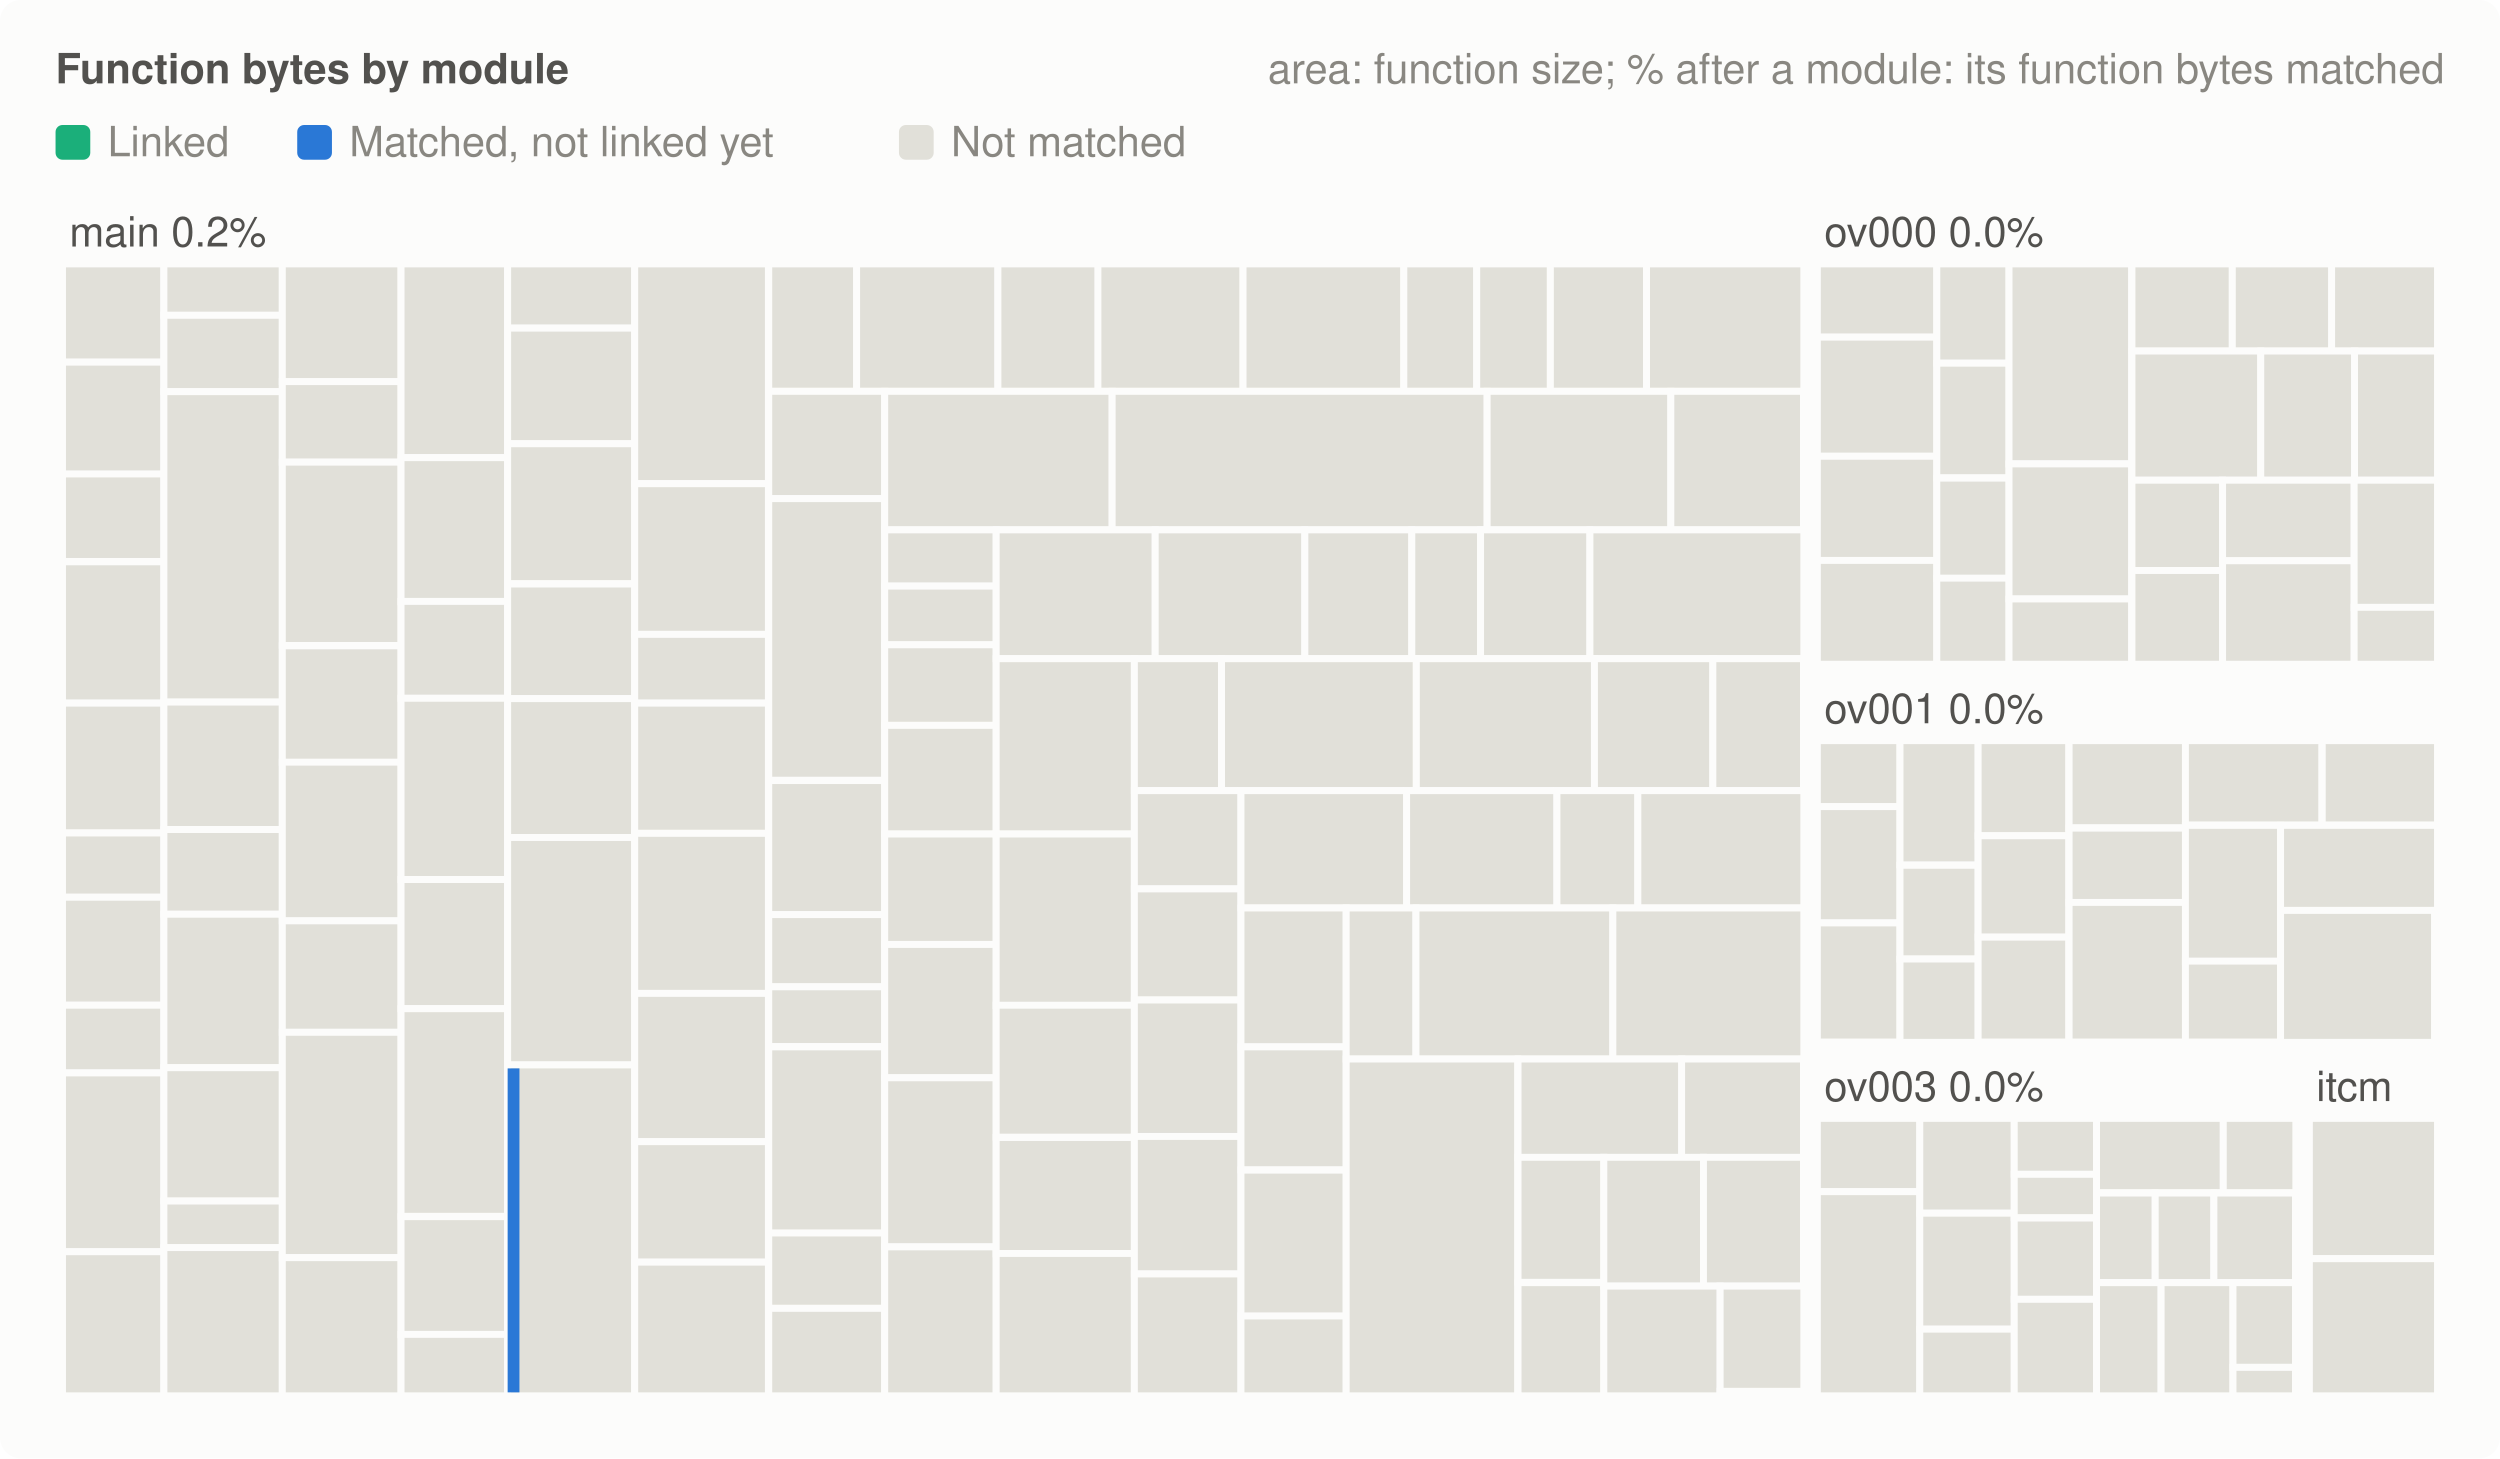
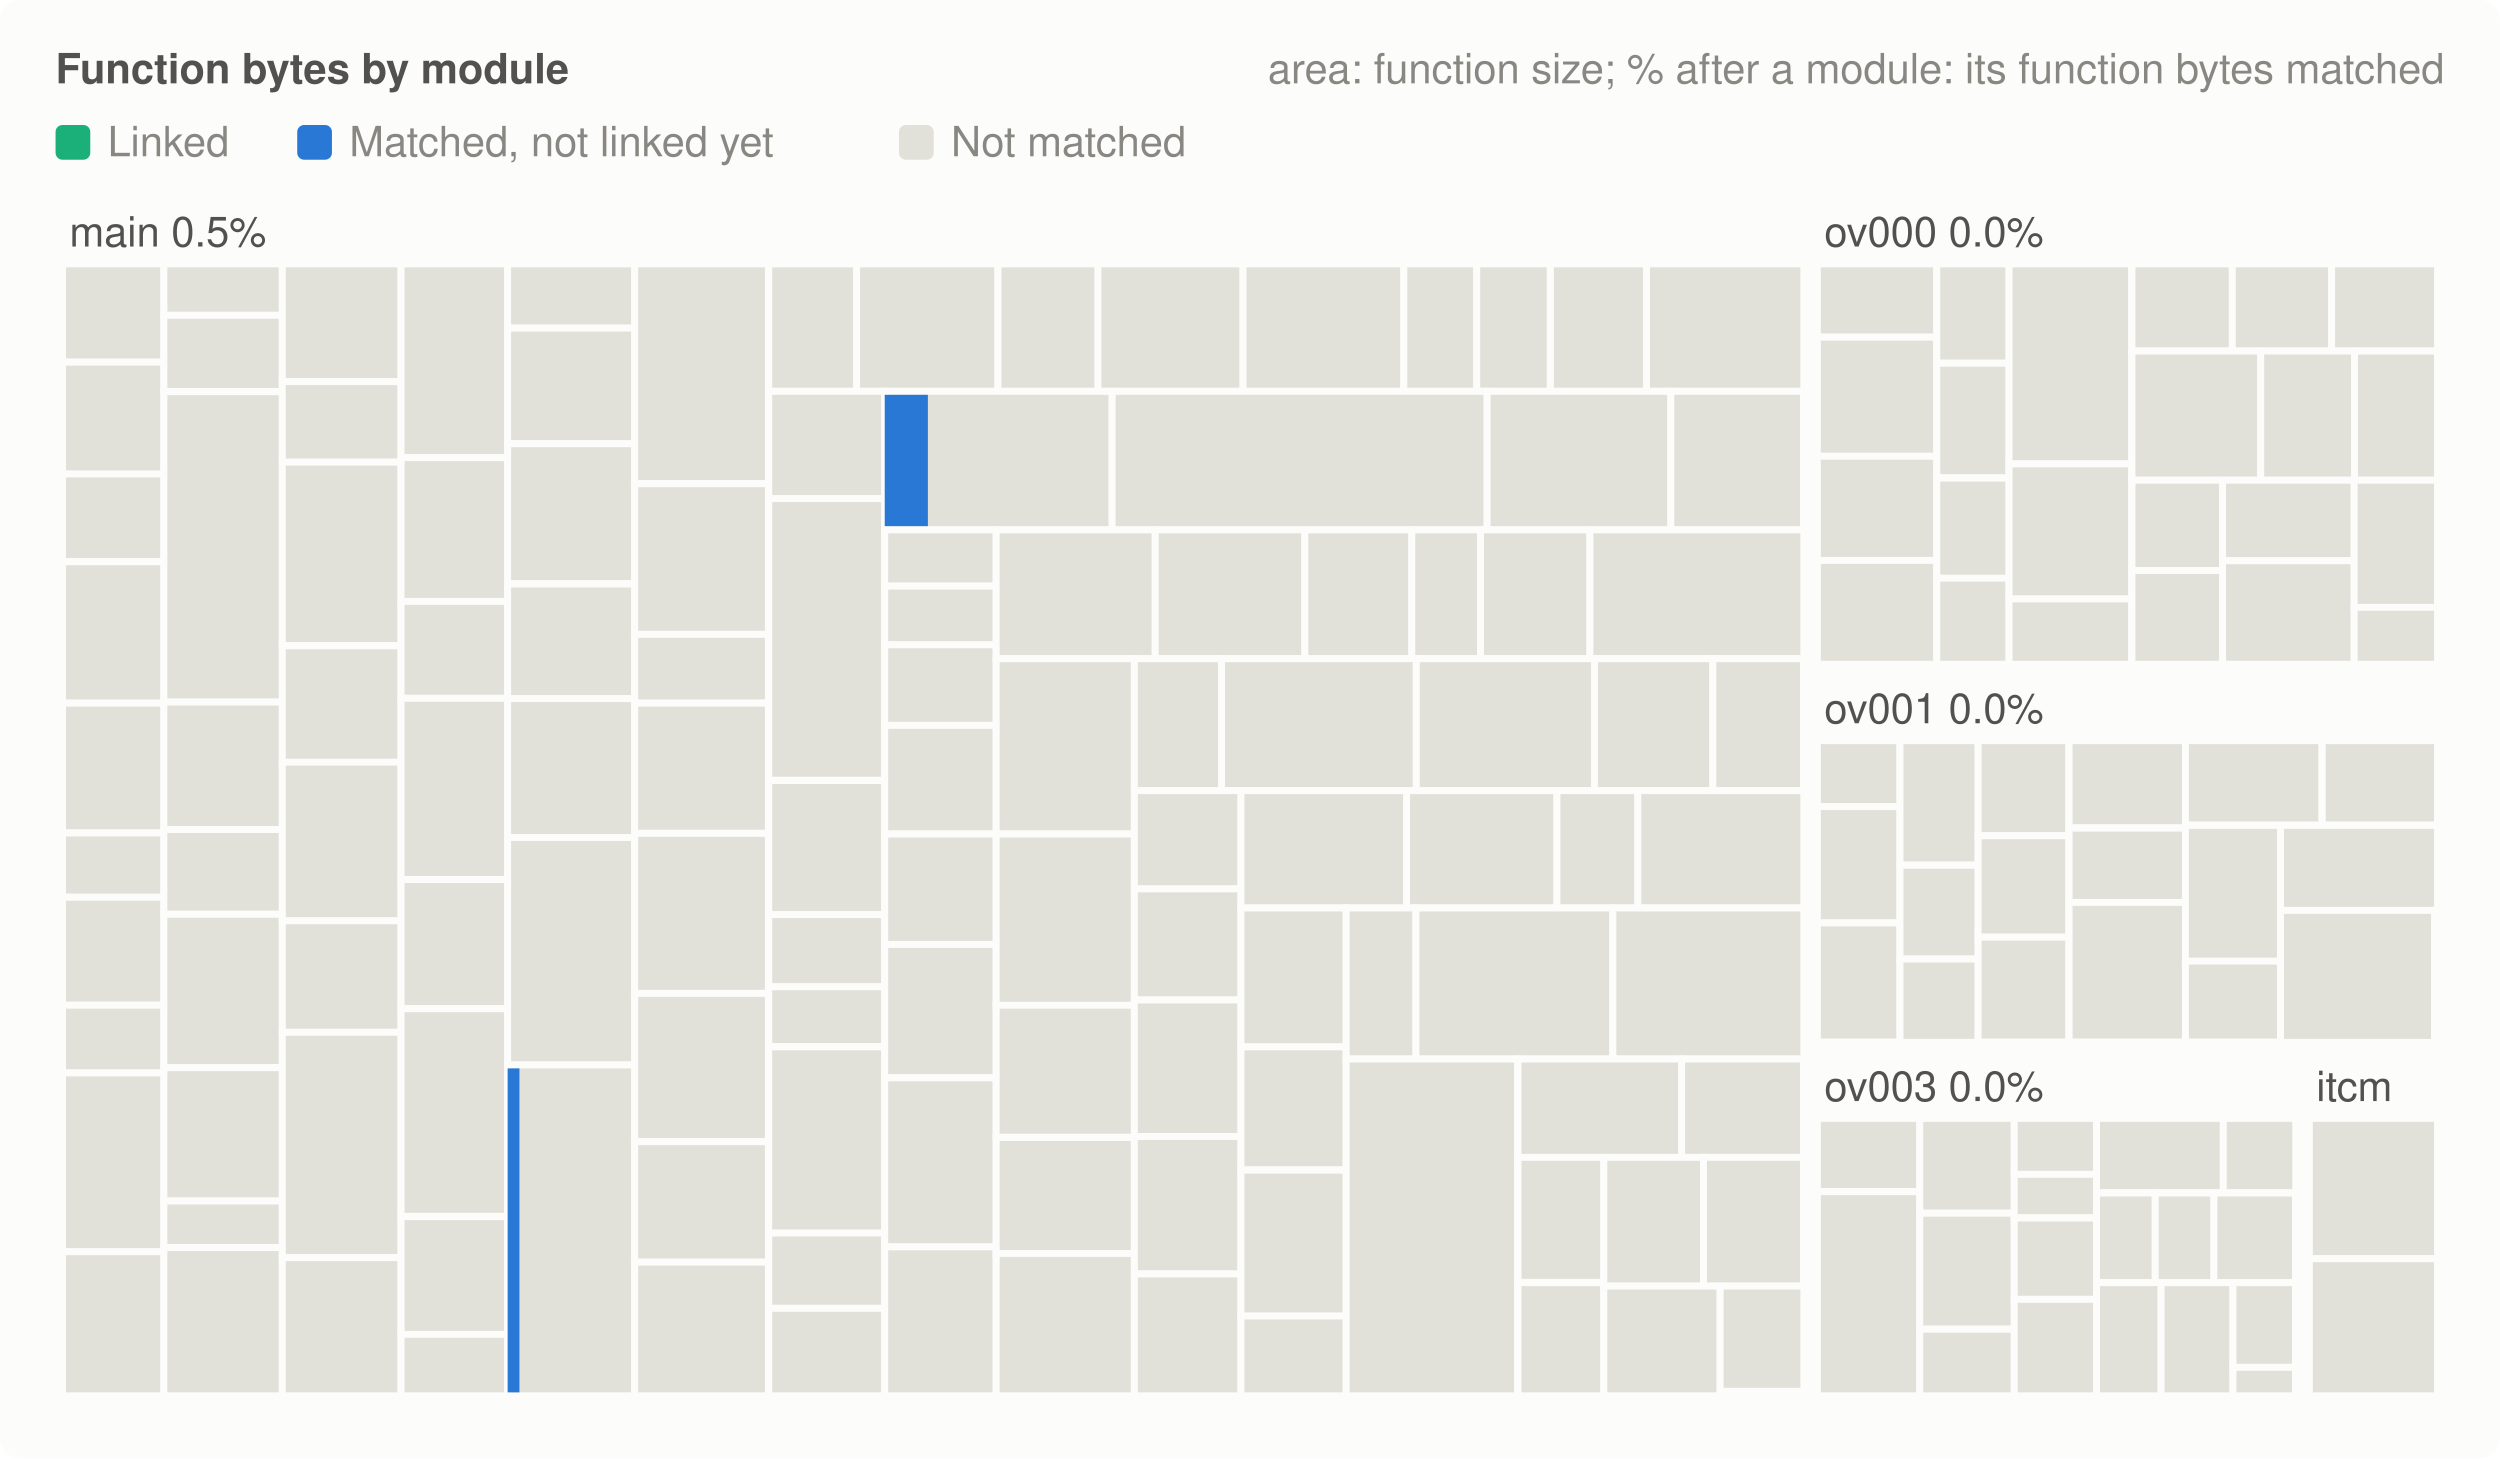
<svg xmlns="http://www.w3.org/2000/svg" viewBox="0 0 720 420" width="720" height="420" role="img" aria-label="Matched and linked code by module">
  <style>.bg{fill:#fcfcfb}.lbl{fill:#52514e}.muted{fill:#898781}.todo{fill:#e1e0d9}.gap{stroke:#fcfcfb}.matched{fill:#2a78d6}.linked{fill:#1baf7a}@media (prefers-color-scheme: dark){.bg{fill:#1a1a19}.lbl{fill:#c3c2b7}.muted{fill:#898781}.todo{fill:#2c2c2a}.gap{stroke:#1a1a19}.matched{fill:#3987e5}.linked{fill:#199e70}}text{font:12px -apple-system,BlinkMacSystemFont,'Segoe UI',Helvetica,Arial,sans-serif}.head{font-weight:600}</style>
  <rect class="bg" width="720" height="420" rx="6" />
  <text class="lbl head" x="16" y="24">Function bytes by module</text>
  <text class="muted" x="704" y="24" text-anchor="end">area: function size; % after a module: its function bytes matched</text>
  <rect class="linked" x="16" y="36" width="10" height="10" rx="2" />
  <text class="muted" x="31" y="45">Linked</text>
  <rect class="matched" x="85.6" y="36" width="10" height="10" rx="2" />
  <text class="muted" x="100.6" y="45">Matched, not linked yet</text>
  <rect class="todo" x="258.9" y="36" width="10" height="10" rx="2" />
  <text class="muted" x="273.9" y="45">Not matched</text>
  <rect class="todo gap" x="18.0" y="76.0" width="29.2" height="28.3" stroke-width="2" />
  <rect class="todo gap" x="18.0" y="104.3" width="29.2" height="32.3" stroke-width="2" />
  <rect class="todo gap" x="18.0" y="136.5" width="29.2" height="25.2" stroke-width="2" />
  <rect class="todo gap" x="18.0" y="161.8" width="29.2" height="40.7" stroke-width="2" />
  <rect class="todo gap" x="18.0" y="202.5" width="29.2" height="37.4" stroke-width="2" />
  <rect class="todo gap" x="18.0" y="239.9" width="29.2" height="18.5" stroke-width="2" />
  <rect class="todo gap" x="18.0" y="258.4" width="29.2" height="31.1" stroke-width="2" />
  <rect class="todo gap" x="18.0" y="289.5" width="29.2" height="19.5" stroke-width="2" />
  <rect class="todo gap" x="18.0" y="309.0" width="29.2" height="51.5" stroke-width="2" />
  <rect class="todo gap" x="18.0" y="360.5" width="29.2" height="41.5" stroke-width="2" />
  <rect class="todo gap" x="47.2" y="76.0" width="34.1" height="14.8" stroke-width="2" />
  <rect class="todo gap" x="47.2" y="90.8" width="34.1" height="22.0" stroke-width="2" />
  <rect class="todo gap" x="47.2" y="112.8" width="34.1" height="89.4" stroke-width="2" />
  <rect class="todo gap" x="47.2" y="202.2" width="34.1" height="36.7" stroke-width="2" />
  <rect class="todo gap" x="47.2" y="238.9" width="34.1" height="24.4" stroke-width="2" />
  <rect class="todo gap" x="47.2" y="263.3" width="34.1" height="44.2" stroke-width="2" />
  <rect class="todo gap" x="47.2" y="307.5" width="34.1" height="38.4" stroke-width="2" />
  <rect class="todo gap" x="47.2" y="345.9" width="34.1" height="13.4" stroke-width="2" />
  <rect class="todo gap" x="47.2" y="359.3" width="34.1" height="42.7" stroke-width="2" />
  <rect class="todo gap" x="81.3" y="76.0" width="34.2" height="33.9" stroke-width="2" />
  <rect class="todo gap" x="81.3" y="109.9" width="34.2" height="23.2" stroke-width="2" />
  <rect class="todo gap" x="81.3" y="133.1" width="34.2" height="52.8" stroke-width="2" />
  <rect class="todo gap" x="81.3" y="186.0" width="34.2" height="33.6" stroke-width="2" />
  <rect class="todo gap" x="81.3" y="219.5" width="34.2" height="45.7" stroke-width="2" />
  <rect class="todo gap" x="81.3" y="265.2" width="34.2" height="32.1" stroke-width="2" />
  <rect class="todo gap" x="81.3" y="297.3" width="34.2" height="64.9" stroke-width="2" />
  <rect class="todo gap" x="81.3" y="362.2" width="34.2" height="39.8" stroke-width="2" />
  <rect class="todo gap" x="115.5" y="76.0" width="30.7" height="55.8" stroke-width="2" />
  <rect class="todo gap" x="115.5" y="131.8" width="30.7" height="41.5" stroke-width="2" />
  <rect class="todo gap" x="115.5" y="173.2" width="30.7" height="27.9" stroke-width="2" />
  <rect class="todo gap" x="115.5" y="201.1" width="30.7" height="52.2" stroke-width="2" />
  <rect class="todo gap" x="115.5" y="253.3" width="30.7" height="37.2" stroke-width="2" />
  <rect class="todo gap" x="115.5" y="290.5" width="30.7" height="59.8" stroke-width="2" />
  <rect class="todo gap" x="115.5" y="350.4" width="30.7" height="34.0" stroke-width="2" />
  <rect class="todo gap" x="115.5" y="384.3" width="30.7" height="17.7" stroke-width="2" />
  <rect class="todo gap" x="146.2" y="76.0" width="36.6" height="18.5" stroke-width="2" />
  <rect class="todo gap" x="146.2" y="94.5" width="36.6" height="33.3" stroke-width="2" />
  <rect class="todo gap" x="146.2" y="127.8" width="36.6" height="40.3" stroke-width="2" />
  <rect class="todo gap" x="146.2" y="168.2" width="36.6" height="33.0" stroke-width="2" />
  <rect class="todo gap" x="146.2" y="201.2" width="36.6" height="40.0" stroke-width="2" />
  <rect class="todo gap" x="146.2" y="241.2" width="36.6" height="65.5" stroke-width="2" />
  <rect class="todo gap" x="146.2" y="306.7" width="36.6" height="95.3" stroke-width="2" />
  <rect class="matched" x="146.2" y="307.7" width="3.40" height="93.3" />
  <rect class="todo gap" x="182.8" y="76.0" width="38.5" height="63.3" stroke-width="2" />
  <rect class="todo gap" x="182.8" y="139.3" width="38.5" height="43.4" stroke-width="2" />
  <rect class="todo gap" x="182.8" y="182.7" width="38.5" height="19.8" stroke-width="2" />
  <rect class="todo gap" x="182.8" y="202.5" width="38.5" height="37.5" stroke-width="2" />
  <rect class="todo gap" x="182.8" y="240.0" width="38.5" height="46.1" stroke-width="2" />
  <rect class="todo gap" x="182.8" y="286.1" width="38.5" height="42.7" stroke-width="2" />
  <rect class="todo gap" x="182.8" y="328.8" width="38.5" height="34.7" stroke-width="2" />
  <rect class="todo gap" x="182.8" y="363.5" width="38.5" height="38.5" stroke-width="2" />
  <rect class="todo gap" x="221.4" y="76.0" width="25.3" height="36.7" stroke-width="2" />
  <rect class="todo gap" x="246.7" y="76.0" width="40.7" height="36.7" stroke-width="2" />
  <rect class="todo gap" x="287.4" y="76.0" width="28.9" height="36.7" stroke-width="2" />
  <rect class="todo gap" x="316.2" y="76.0" width="41.8" height="36.7" stroke-width="2" />
  <rect class="todo gap" x="358.0" y="76.0" width="46.3" height="36.7" stroke-width="2" />
  <rect class="todo gap" x="404.3" y="76.0" width="21.0" height="36.7" stroke-width="2" />
  <rect class="todo gap" x="425.3" y="76.0" width="21.2" height="36.7" stroke-width="2" />
  <rect class="todo gap" x="446.5" y="76.0" width="27.7" height="36.7" stroke-width="2" />
  <rect class="todo gap" x="474.2" y="76.0" width="45.3" height="36.7" stroke-width="2" />
  <rect class="todo gap" x="221.4" y="112.7" width="33.4" height="30.9" stroke-width="2" />
  <rect class="todo gap" x="221.4" y="143.6" width="33.4" height="81.1" stroke-width="2" />
  <rect class="todo gap" x="221.4" y="224.8" width="33.4" height="38.6" stroke-width="2" />
  <rect class="todo gap" x="221.4" y="263.4" width="33.4" height="20.8" stroke-width="2" />
  <rect class="todo gap" x="221.4" y="284.2" width="33.4" height="17.2" stroke-width="2" />
  <rect class="todo gap" x="221.4" y="301.5" width="33.4" height="53.7" stroke-width="2" />
  <rect class="todo gap" x="221.4" y="355.1" width="33.4" height="21.7" stroke-width="2" />
  <rect class="todo gap" x="221.4" y="376.8" width="33.4" height="25.2" stroke-width="2" />
  <rect class="todo gap" x="254.8" y="112.7" width="65.5" height="39.9" stroke-width="2" />
+   <rect class="matched" x="254.8" y="113.7" width="12.43" height="37.9" />
  <rect class="todo gap" x="320.3" y="112.7" width="108.0" height="39.9" stroke-width="2" />
  <rect class="todo gap" x="428.3" y="112.7" width="52.9" height="39.9" stroke-width="2" />
  <rect class="todo gap" x="481.2" y="112.7" width="38.2" height="39.9" stroke-width="2" />
  <rect class="todo gap" x="254.8" y="152.6" width="32.1" height="16.2" stroke-width="2" />
  <rect class="todo gap" x="254.8" y="168.8" width="32.1" height="16.9" stroke-width="2" />
  <rect class="todo gap" x="254.8" y="185.7" width="32.1" height="23.2" stroke-width="2" />
  <rect class="todo gap" x="254.8" y="208.9" width="32.1" height="31.3" stroke-width="2" />
  <rect class="todo gap" x="254.8" y="240.2" width="32.1" height="31.8" stroke-width="2" />
  <rect class="todo gap" x="254.8" y="272.0" width="32.1" height="38.4" stroke-width="2" />
  <rect class="todo gap" x="254.8" y="310.4" width="32.1" height="48.7" stroke-width="2" />
  <rect class="todo gap" x="254.8" y="359.1" width="32.1" height="42.9" stroke-width="2" />
  <rect class="todo gap" x="286.9" y="152.6" width="45.8" height="37.1" stroke-width="2" />
  <rect class="todo gap" x="332.7" y="152.6" width="43.1" height="37.1" stroke-width="2" />
  <rect class="todo gap" x="375.8" y="152.6" width="30.8" height="37.1" stroke-width="2" />
  <rect class="todo gap" x="406.6" y="152.6" width="19.8" height="37.1" stroke-width="2" />
  <rect class="todo gap" x="426.4" y="152.6" width="31.5" height="37.1" stroke-width="2" />
  <rect class="todo gap" x="457.9" y="152.6" width="61.6" height="37.1" stroke-width="2" />
  <rect class="todo gap" x="286.9" y="189.7" width="39.8" height="50.5" stroke-width="2" />
  <rect class="todo gap" x="286.9" y="240.2" width="39.8" height="49.4" stroke-width="2" />
  <rect class="todo gap" x="286.9" y="289.5" width="39.8" height="38.0" stroke-width="2" />
  <rect class="todo gap" x="286.9" y="327.6" width="39.8" height="33.5" stroke-width="2" />
  <rect class="todo gap" x="286.9" y="361.0" width="39.8" height="41.0" stroke-width="2" />
  <rect class="todo gap" x="326.7" y="189.7" width="25.1" height="38.0" stroke-width="2" />
  <rect class="todo gap" x="351.8" y="189.7" width="56.1" height="38.0" stroke-width="2" />
  <rect class="todo gap" x="407.9" y="189.7" width="51.3" height="38.0" stroke-width="2" />
  <rect class="todo gap" x="459.2" y="189.7" width="34.1" height="38.0" stroke-width="2" />
  <rect class="todo gap" x="493.3" y="189.7" width="26.1" height="38.0" stroke-width="2" />
  <rect class="todo gap" x="326.7" y="227.7" width="30.7" height="28.3" stroke-width="2" />
  <rect class="todo gap" x="326.7" y="256.0" width="30.7" height="32.0" stroke-width="2" />
  <rect class="todo gap" x="326.7" y="288.0" width="30.7" height="39.3" stroke-width="2" />
  <rect class="todo gap" x="326.7" y="327.3" width="30.7" height="39.6" stroke-width="2" />
  <rect class="todo gap" x="326.7" y="366.9" width="30.7" height="35.1" stroke-width="2" />
  <rect class="todo gap" x="357.4" y="227.7" width="47.7" height="33.8" stroke-width="2" />
  <rect class="todo gap" x="405.1" y="227.7" width="43.3" height="33.8" stroke-width="2" />
  <rect class="todo gap" x="448.4" y="227.7" width="23.3" height="33.8" stroke-width="2" />
  <rect class="todo gap" x="471.7" y="227.7" width="47.8" height="33.8" stroke-width="2" />
  <rect class="todo gap" x="357.4" y="261.5" width="30.3" height="40.0" stroke-width="2" />
  <rect class="todo gap" x="357.4" y="301.5" width="30.3" height="35.4" stroke-width="2" />
  <rect class="todo gap" x="357.4" y="337.0" width="30.3" height="42.1" stroke-width="2" />
  <rect class="todo gap" x="357.4" y="379.0" width="30.3" height="23.0" stroke-width="2" />
  <rect class="todo gap" x="387.7" y="261.5" width="20.1" height="43.5" stroke-width="2" />
  <rect class="todo gap" x="407.8" y="261.5" width="56.7" height="43.5" stroke-width="2" />
  <rect class="todo gap" x="464.5" y="261.5" width="55.0" height="43.5" stroke-width="2" />
  <rect class="todo gap" x="387.7" y="305.0" width="49.4" height="97.0" stroke-width="2" />
  <rect class="todo gap" x="437.2" y="305.0" width="47.2" height="28.4" stroke-width="2" />
  <rect class="todo gap" x="484.3" y="305.0" width="35.1" height="28.4" stroke-width="2" />
  <rect class="todo gap" x="437.2" y="333.3" width="24.7" height="36.0" stroke-width="2" />
  <rect class="todo gap" x="437.2" y="369.4" width="24.7" height="32.6" stroke-width="2" />
  <rect class="todo gap" x="461.9" y="333.3" width="28.7" height="37.1" stroke-width="2" />
  <rect class="todo gap" x="490.6" y="333.3" width="28.8" height="37.1" stroke-width="2" />
  <rect class="todo gap" x="461.9" y="370.4" width="33.5" height="31.6" stroke-width="2" />
  <rect class="todo gap" x="495.4" y="370.4" width="24.1" height="30.4" stroke-width="2" />
  <rect class="todo gap" x="495.4" y="400.7" width="24.1" height="1.3" stroke-width="2" />
-   <text class="lbl" x="20.0" y="71.0">main 0.2%</text>
+   <text class="lbl" x="20.0" y="71.0">main 0.5%</text>
  <rect class="todo gap" x="523.4" y="76.0" width="34.4" height="21.1" stroke-width="2" />
  <rect class="todo gap" x="523.4" y="97.1" width="34.4" height="34.3" stroke-width="2" />
  <rect class="todo gap" x="523.4" y="131.4" width="34.4" height="30.1" stroke-width="2" />
  <rect class="todo gap" x="523.4" y="161.4" width="34.4" height="29.9" stroke-width="2" />
  <rect class="todo gap" x="557.8" y="76.0" width="20.8" height="28.6" stroke-width="2" />
  <rect class="todo gap" x="557.8" y="104.6" width="20.8" height="33.0" stroke-width="2" />
  <rect class="todo gap" x="557.8" y="137.7" width="20.8" height="28.9" stroke-width="2" />
  <rect class="todo gap" x="557.8" y="166.5" width="20.8" height="24.8" stroke-width="2" />
  <rect class="todo gap" x="578.6" y="76.0" width="35.3" height="57.6" stroke-width="2" />
  <rect class="todo gap" x="578.6" y="133.6" width="35.3" height="38.9" stroke-width="2" />
  <rect class="todo gap" x="578.6" y="172.5" width="35.3" height="18.8" stroke-width="2" />
  <rect class="todo gap" x="614.0" y="76.0" width="28.9" height="25.1" stroke-width="2" />
  <rect class="todo gap" x="642.9" y="76.0" width="28.7" height="25.1" stroke-width="2" />
  <rect class="todo gap" x="671.5" y="76.0" width="30.5" height="25.1" stroke-width="2" />
  <rect class="todo gap" x="614.0" y="101.1" width="37.1" height="37.2" stroke-width="2" />
  <rect class="todo gap" x="651.1" y="101.1" width="27.1" height="37.2" stroke-width="2" />
  <rect class="todo gap" x="678.1" y="101.1" width="23.9" height="37.2" stroke-width="2" />
  <rect class="todo gap" x="614.0" y="138.3" width="26.1" height="26.0" stroke-width="2" />
  <rect class="todo gap" x="614.0" y="164.3" width="26.1" height="27.0" stroke-width="2" />
  <rect class="todo gap" x="640.1" y="138.3" width="37.9" height="23.2" stroke-width="2" />
  <rect class="todo gap" x="640.1" y="161.5" width="37.9" height="29.8" stroke-width="2" />
  <rect class="todo gap" x="678.0" y="138.3" width="24.0" height="36.7" stroke-width="2" />
  <rect class="todo gap" x="678.0" y="174.9" width="24.0" height="16.4" stroke-width="2" />
  <text class="lbl" x="525.4" y="71.0">ov000 0.0%</text>
  <rect class="todo gap" x="523.4" y="213.3" width="23.8" height="19.0" stroke-width="2" />
  <rect class="todo gap" x="523.4" y="232.3" width="23.8" height="33.5" stroke-width="2" />
  <rect class="todo gap" x="523.4" y="265.8" width="23.8" height="34.3" stroke-width="2" />
  <rect class="todo gap" x="547.2" y="213.3" width="22.5" height="35.8" stroke-width="2" />
  <rect class="todo gap" x="547.2" y="249.2" width="22.5" height="27.0" stroke-width="2" />
  <rect class="todo gap" x="547.2" y="276.2" width="22.5" height="24.0" stroke-width="2" />
  <rect class="todo gap" x="569.7" y="213.3" width="26.1" height="27.4" stroke-width="2" />
  <rect class="todo gap" x="569.7" y="240.7" width="26.1" height="29.2" stroke-width="2" />
  <rect class="todo gap" x="569.7" y="269.9" width="26.1" height="30.2" stroke-width="2" />
  <rect class="todo gap" x="595.9" y="213.3" width="33.6" height="25.1" stroke-width="2" />
  <rect class="todo gap" x="595.9" y="238.5" width="33.6" height="21.5" stroke-width="2" />
  <rect class="todo gap" x="595.9" y="259.9" width="33.6" height="40.2" stroke-width="2" />
  <rect class="todo gap" x="629.4" y="213.3" width="39.3" height="24.3" stroke-width="2" />
  <rect class="todo gap" x="668.8" y="213.3" width="33.2" height="24.3" stroke-width="2" />
  <rect class="todo gap" x="629.4" y="237.7" width="27.4" height="39.2" stroke-width="2" />
  <rect class="todo gap" x="629.4" y="276.8" width="27.4" height="23.3" stroke-width="2" />
  <rect class="todo gap" x="656.8" y="237.7" width="45.2" height="24.5" stroke-width="2" />
  <rect class="todo gap" x="656.8" y="262.2" width="44.4" height="38.0" stroke-width="2" />
  <rect class="todo gap" x="701.2" y="262.2" width="0.8" height="38.0" stroke-width="2" />
  <text class="lbl" x="525.4" y="208.3">ov001 0.0%</text>
  <rect class="todo gap" x="523.4" y="322.1" width="29.5" height="21.1" stroke-width="2" />
  <rect class="todo gap" x="523.4" y="343.2" width="29.5" height="58.8" stroke-width="2" />
  <rect class="todo gap" x="552.9" y="322.1" width="27.2" height="27.3" stroke-width="2" />
  <rect class="todo gap" x="552.9" y="349.4" width="27.2" height="33.4" stroke-width="2" />
  <rect class="todo gap" x="552.9" y="382.8" width="27.2" height="19.2" stroke-width="2" />
  <rect class="todo gap" x="580.1" y="322.1" width="23.7" height="16.1" stroke-width="2" />
  <rect class="todo gap" x="580.1" y="338.2" width="23.7" height="12.5" stroke-width="2" />
  <rect class="todo gap" x="580.1" y="350.8" width="23.7" height="23.4" stroke-width="2" />
  <rect class="todo gap" x="580.1" y="374.2" width="23.7" height="27.8" stroke-width="2" />
  <rect class="todo gap" x="603.8" y="322.1" width="36.5" height="21.4" stroke-width="2" />
  <rect class="todo gap" x="640.3" y="322.1" width="20.9" height="21.4" stroke-width="2" />
  <rect class="todo gap" x="603.8" y="343.6" width="16.9" height="25.8" stroke-width="2" />
  <rect class="todo gap" x="620.7" y="343.6" width="16.9" height="25.8" stroke-width="2" />
  <rect class="todo gap" x="637.6" y="343.6" width="23.5" height="25.8" stroke-width="2" />
  <rect class="todo gap" x="603.8" y="369.4" width="18.6" height="32.6" stroke-width="2" />
  <rect class="todo gap" x="622.4" y="369.4" width="20.7" height="32.6" stroke-width="2" />
  <rect class="todo gap" x="643.1" y="369.4" width="18.0" height="24.4" stroke-width="2" />
  <rect class="todo gap" x="643.1" y="393.8" width="18.0" height="8.2" stroke-width="2" />
  <text class="lbl" x="525.4" y="317.1">ov003 0.0%</text>
  <rect class="todo gap" x="665.1" y="322.1" width="36.9" height="40.4" stroke-width="2" />
  <rect class="todo gap" x="665.1" y="362.5" width="36.9" height="39.5" stroke-width="2" />
  <text class="lbl" x="667.1" y="317.1">itcm</text>
</svg>
